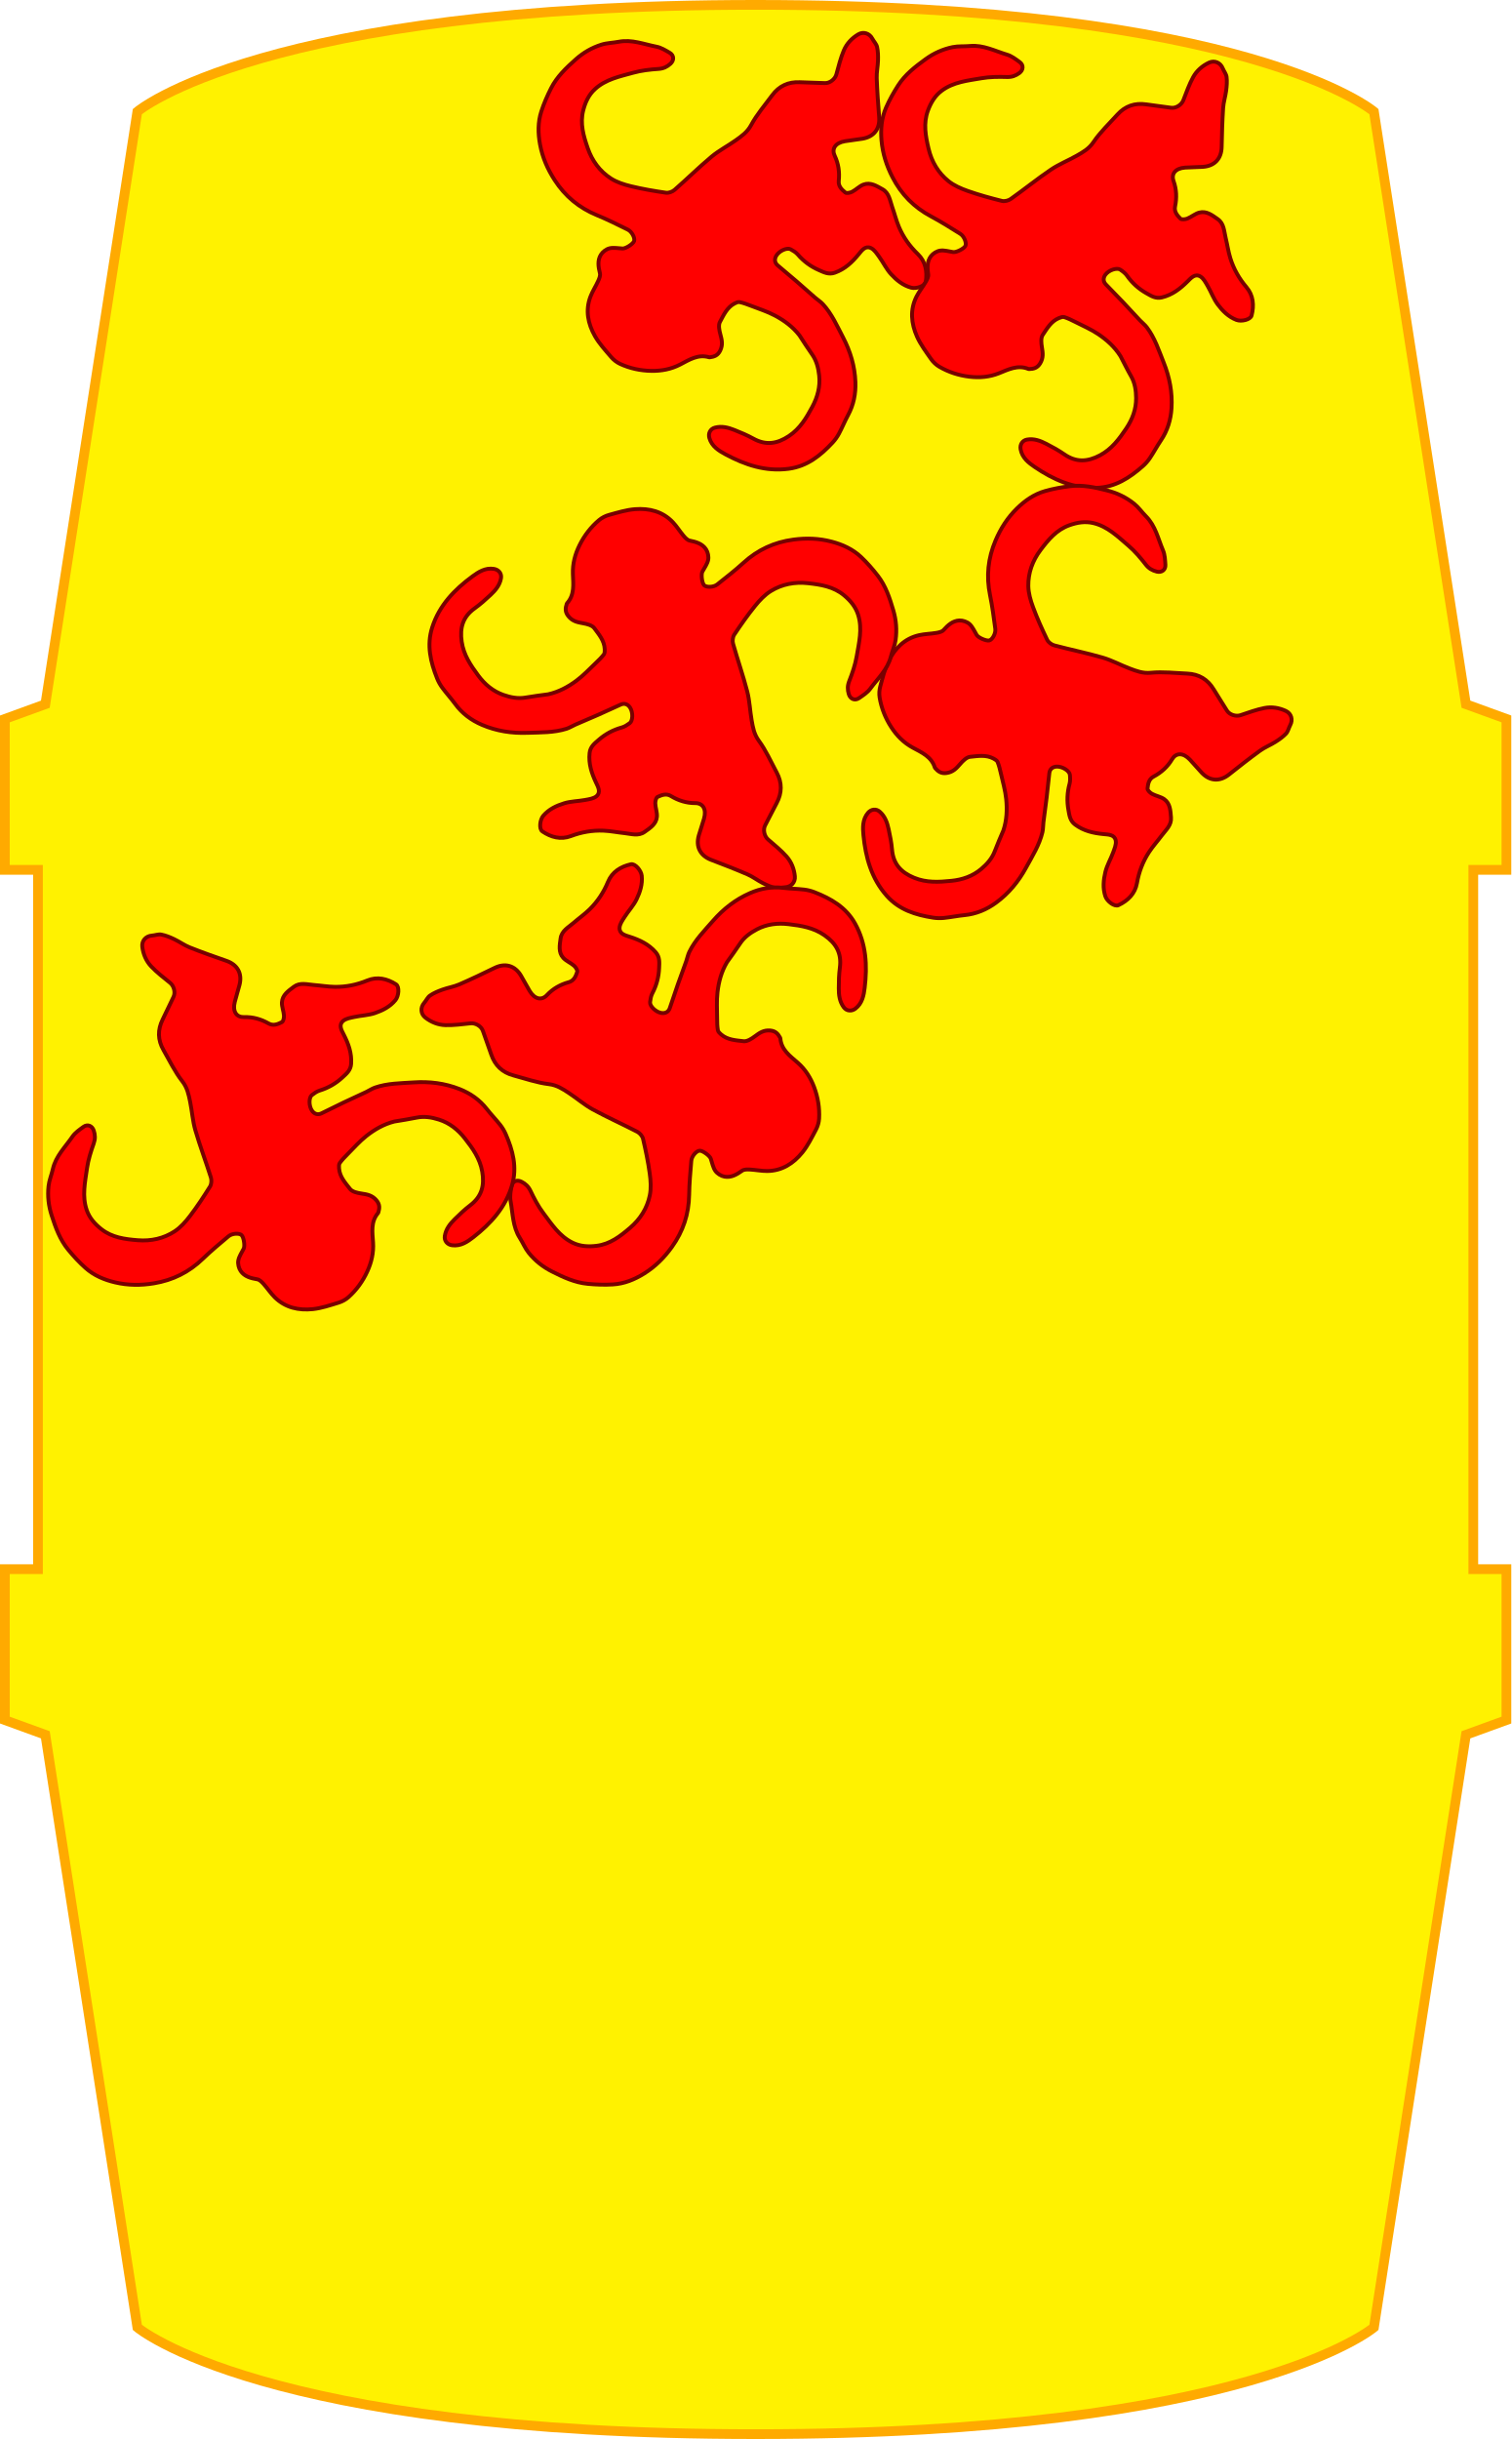
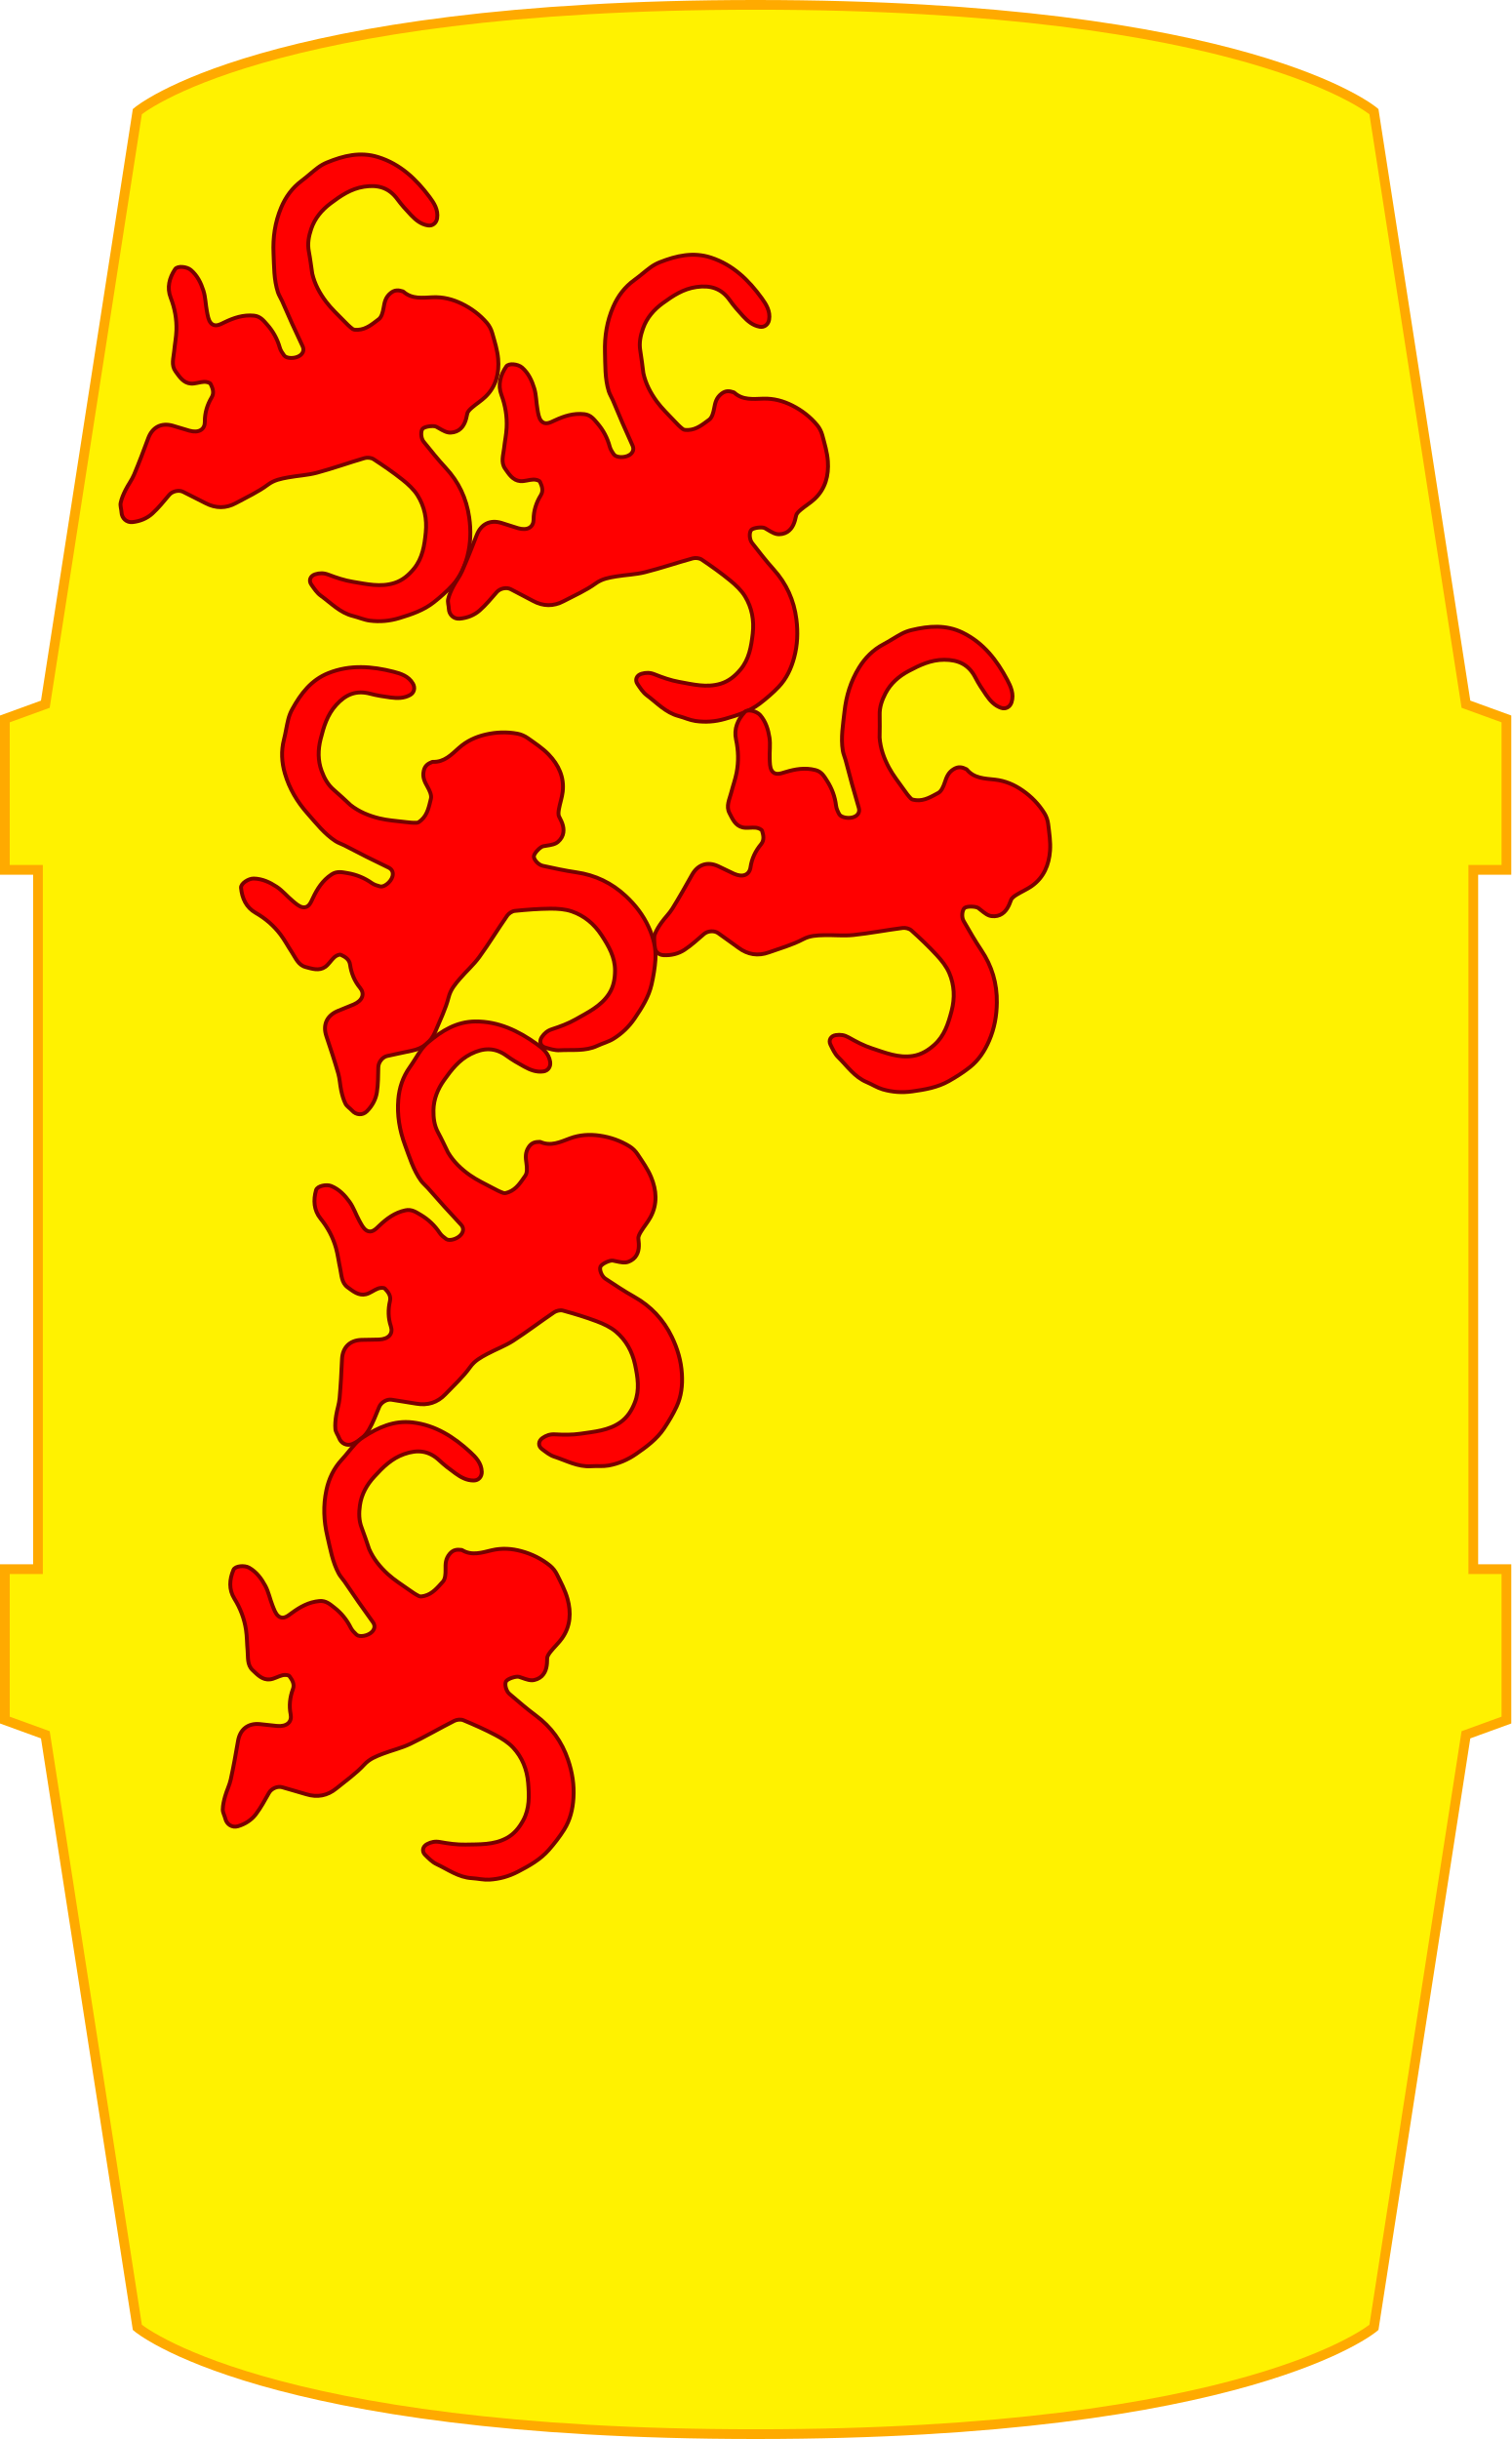
<svg xmlns="http://www.w3.org/2000/svg" viewBox="0 0 1554.198 2507.967">
  <defs>
    <path id="monkey" fill="#FF0000" stroke="#770000" stroke-width="4" d="M133.722,220.031c10.107-4.77,18.307-11.972,25.342-20.195 c5.798-6.776,10.334-14.642,15.308-22.105c2.24-3.361,4.466-6.79,6.126-10.449 c0.678-1.495,0.133-3.76-0.358-5.536c-2.319-8.395-9.225-13.42-15.265-18.615 c-2.792-2.401-8.242-2.518-12.419-2.31c-5.962,0.297-11.13,0.373-16.349-3.772 c-4.438-3.525-4.819-7.346-4.402-12.037c0.015-0.164,0.047-0.342,0.126-0.482 c5.848-10.377,1.904-20.637-0.779-30.701c-2.738-10.27-2.383-20.358,0.036-30.465 c2.585-10.803,7.16-20.821,13.855-29.675c2.286-3.023,5.503-5.7,8.854-7.49 c8.048-4.299,16.108-9.007,24.744-11.672c13.913-4.293,28.053-4.088,40.783,4.375 c4.943,3.285,9.155,7.65,13.926,11.221c2.116,1.584,4.822,3.462,7.208,3.394 c6.8-0.195,13.481,0.221,18.443,5.046c2.5,2.43,4.43,6.627,4.507,10.072 c0.098,4.349-1.918,8.758-3.097,13.12c-0.845,3.127,2.236,11.594,4.903,13.226 c2.791,1.708,9.885-0.033,12.942-3.838c7.305-9.092,14.684-18.166,21.335-27.733 c11.314-16.274,26.024-27.655,44.618-34.602 c12.693-4.742,25.469-7.214,39.026-6.755 c11.701,0.396,22.837,2.734,32.859,8.623 c7.435,4.369,14.496,9.522,21.173,14.998 c10.29,8.44,17.002,19.611,23.468,31.181 c5.169,9.25,8.129,18.829,9.039,29.053c0.526,5.914-0.795,11.97-0.949,17.971 c-0.354,13.759-8.164,24.828-13.326,36.798 c-1.928,4.47-5.685,8.275-9.073,11.956c-3.559,3.867-8.631,2.85-11.178-1.647 c-2.333-4.117-3.298-8.123-2.549-13.116c1.304-8.691,2.288-17.609,1.817-26.346 c-0.772-14.318-0.403-29.047-8.009-42.123 c-4.37-7.513-10.978-12.497-18.608-16.375 c-12.514-6.361-25.685-5.453-38.981-3.911 c-13.636,1.582-25.777,6.91-35.439,16.38 c-5.224,5.121-9.165,11.925-12.434,18.583 c-5.356,10.907-9.953,22.216-14.265,33.586c-1.003,2.644-0.495,6.719,0.899,9.273 c8.174,14.979,17.285,29.461,25.124,44.605 c4.578,8.844,7.154,18.702,11.049,27.927 c2.891,6.848,5.576,13.398,11.863,18.824 c9.412,8.122,17.015,18.362,25.253,27.817c7.8,8.953,10.049,19.215,6.895,30.725 c-2.26,8.245-4.187,16.581-6.413,24.836c-1.317,4.883,1.637,11.076,6.164,13.487 c7.607,4.05,15.444,7.859,22.426,12.833 c6.101,4.346,10.46,10.703,12.877,17.985 c1.971,5.937-1.472,11.642-7.436,13.251c-3.154,0.851-6.207,2.89-9.315,2.91 c-4.614,0.03-9.319-0.927-13.835-2.061c-5.88-1.476-11.504-4.129-17.432-5.227 c-13.145-2.435-26.389-4.371-39.634-6.218 c-11.907-1.661-18.69-9.534-18.011-21.694c0.336-6.02,1.055-12.019,1.372-18.04 c0.536-10.168-4.743-15.262-12.363-13.508 c-8.836,2.034-17.501,1.33-26.064-1.529c-5.236-1.749-9.476,1.103-13.124,3.978 c-1.344,1.059-1.38,4.847-0.789,7.064c1.174,4.407,4.038,8.466,4.68,12.89 c1.112,7.66-4.327,12.95-8.88,18.083c-5.296,5.97-13.083,4.979-20.089,5.836 c-7.088,0.868-14.293,1.006-21.294,2.294 c-11.362,2.089-21.821,6.468-31.575,12.941c-9.232,6.127-19.564,5.745-29.619,1.835 c-4.168-1.621-5.152-11.267-2.673-15.948c4.146-7.829,10.864-13.067,18.096-17.254 c6.162-3.568,13.43-5.173,20.035-8.046c3.821-1.662,8.367-3.313,10.686-6.397 c3.833-5.096-0.507-9.705-3.592-13.638 c-6.58-8.39-11.848-17.109-13.178-28.104c-0.803-6.641,2.934-10.897,6.113-15.277 c5.35-7.37,12.158-13.364,20.343-17.746c2.649-1.419,4.904-3.807,6.921-6.116 c2.681-3.07,1.008-11.713-3.332-15.796c-2.792-2.626-6.455-3.385-9.943-0.754 c-6.784,5.118-13.48,10.354-20.292,15.435 c-6.821,5.087-13.759,10.017-20.604,15.074c-2.719,2.009-5.121,4.52-8.015,6.208 c-11.791,6.877-25.067,9.455-38.056,12.939 c-15.683,4.207-31.486,5.337-47.428,2.445 c-11.765-2.134-22.486-6.806-31.675-14.777 c-5.338-4.631-11.2-8.654-16.566-13.254c-2.788-2.391-5.343-5.211-7.432-8.232 C8.425,214.512,0.584,198.644,2.215,179.517 c2.029-23.79,13.738-43.107,28.751-60.45 c4.888-5.646,10.862-11.827,19.799-12.347c4.937-0.288,8.93,2.855,9.171,7.797 c0.356,7.304-2.817,13.391-6.68,19.099c-3.983,5.886-8.129,11.735-12.831,17.045 c-9.84,11.113-10.677,22.788-5.363,36.44 c4.991,12.821,14.265,21.465,24.135,29.958 c8.647,7.44,18.515,12.57,29.905,13.827c7.733,0.853,15.524,0.669,22.998-2.521 C119.2,225.336,126.507,222.79,133.722,220.031z " />
  </defs>
  <path fill="#FFF200" stroke="#FFAA00" stroke-width="10" d="M777.099,2502.967c507.163,0,635.846-109.759,635.846-109.759 l94.62-609.353l41.633-15.139v-155.177h-34.063V894.428h34.063V739.251l-41.633-15.139 l-94.62-609.353c0,0-128.683-109.759-635.846-109.759S141.253,114.759,141.253,114.759 L46.633,724.112L5,739.251v155.177h34.063v719.112H5v155.177l41.633,15.139 l94.62,609.353C141.253,2393.208,269.936,2502.967,777.099,2502.967z " />
-   <use href="#monkey" transform="translate(636.3126 523.0502) rotate(257.4987)" />
-   <use href="#monkey" transform="translate(949.5921 524.9946) rotate(263.2405)" />
-   <use href="#monkey" transform="translate(780.3226 799.0698) rotate(313.5572)" />
-   <use href="#monkey" transform="translate(482.3138 469.6441) rotate(12.87223)" />
-   <use href="#monkey" transform="translate(981.4019 1097.333) rotate(146.0561)" />
-   <use href="#monkey" transform="translate(494.0173 1395.018) rotate(191.1835)" />
+   <use href="#monkey" transform="translate(564.6259 197.6962) rotate(102.3343)" />
+   <use href="#monkey" transform="translate(906.4358 303.8737) rotate(103.2481)" />
+   <use href="#monkey" transform="translate(1158.123 713.5694) rotate(111.2563)" />
+   <use href="#monkey" transform="translate(497.3313 609.7458) rotate(63.40079)" />
+   <use href="#monkey" transform="translate(667.2409 1031.258) rotate(84.59766)" />
+   <use href="#monkey" transform="translate(603.6798 1466) rotate(91.77991)" />
</svg>
